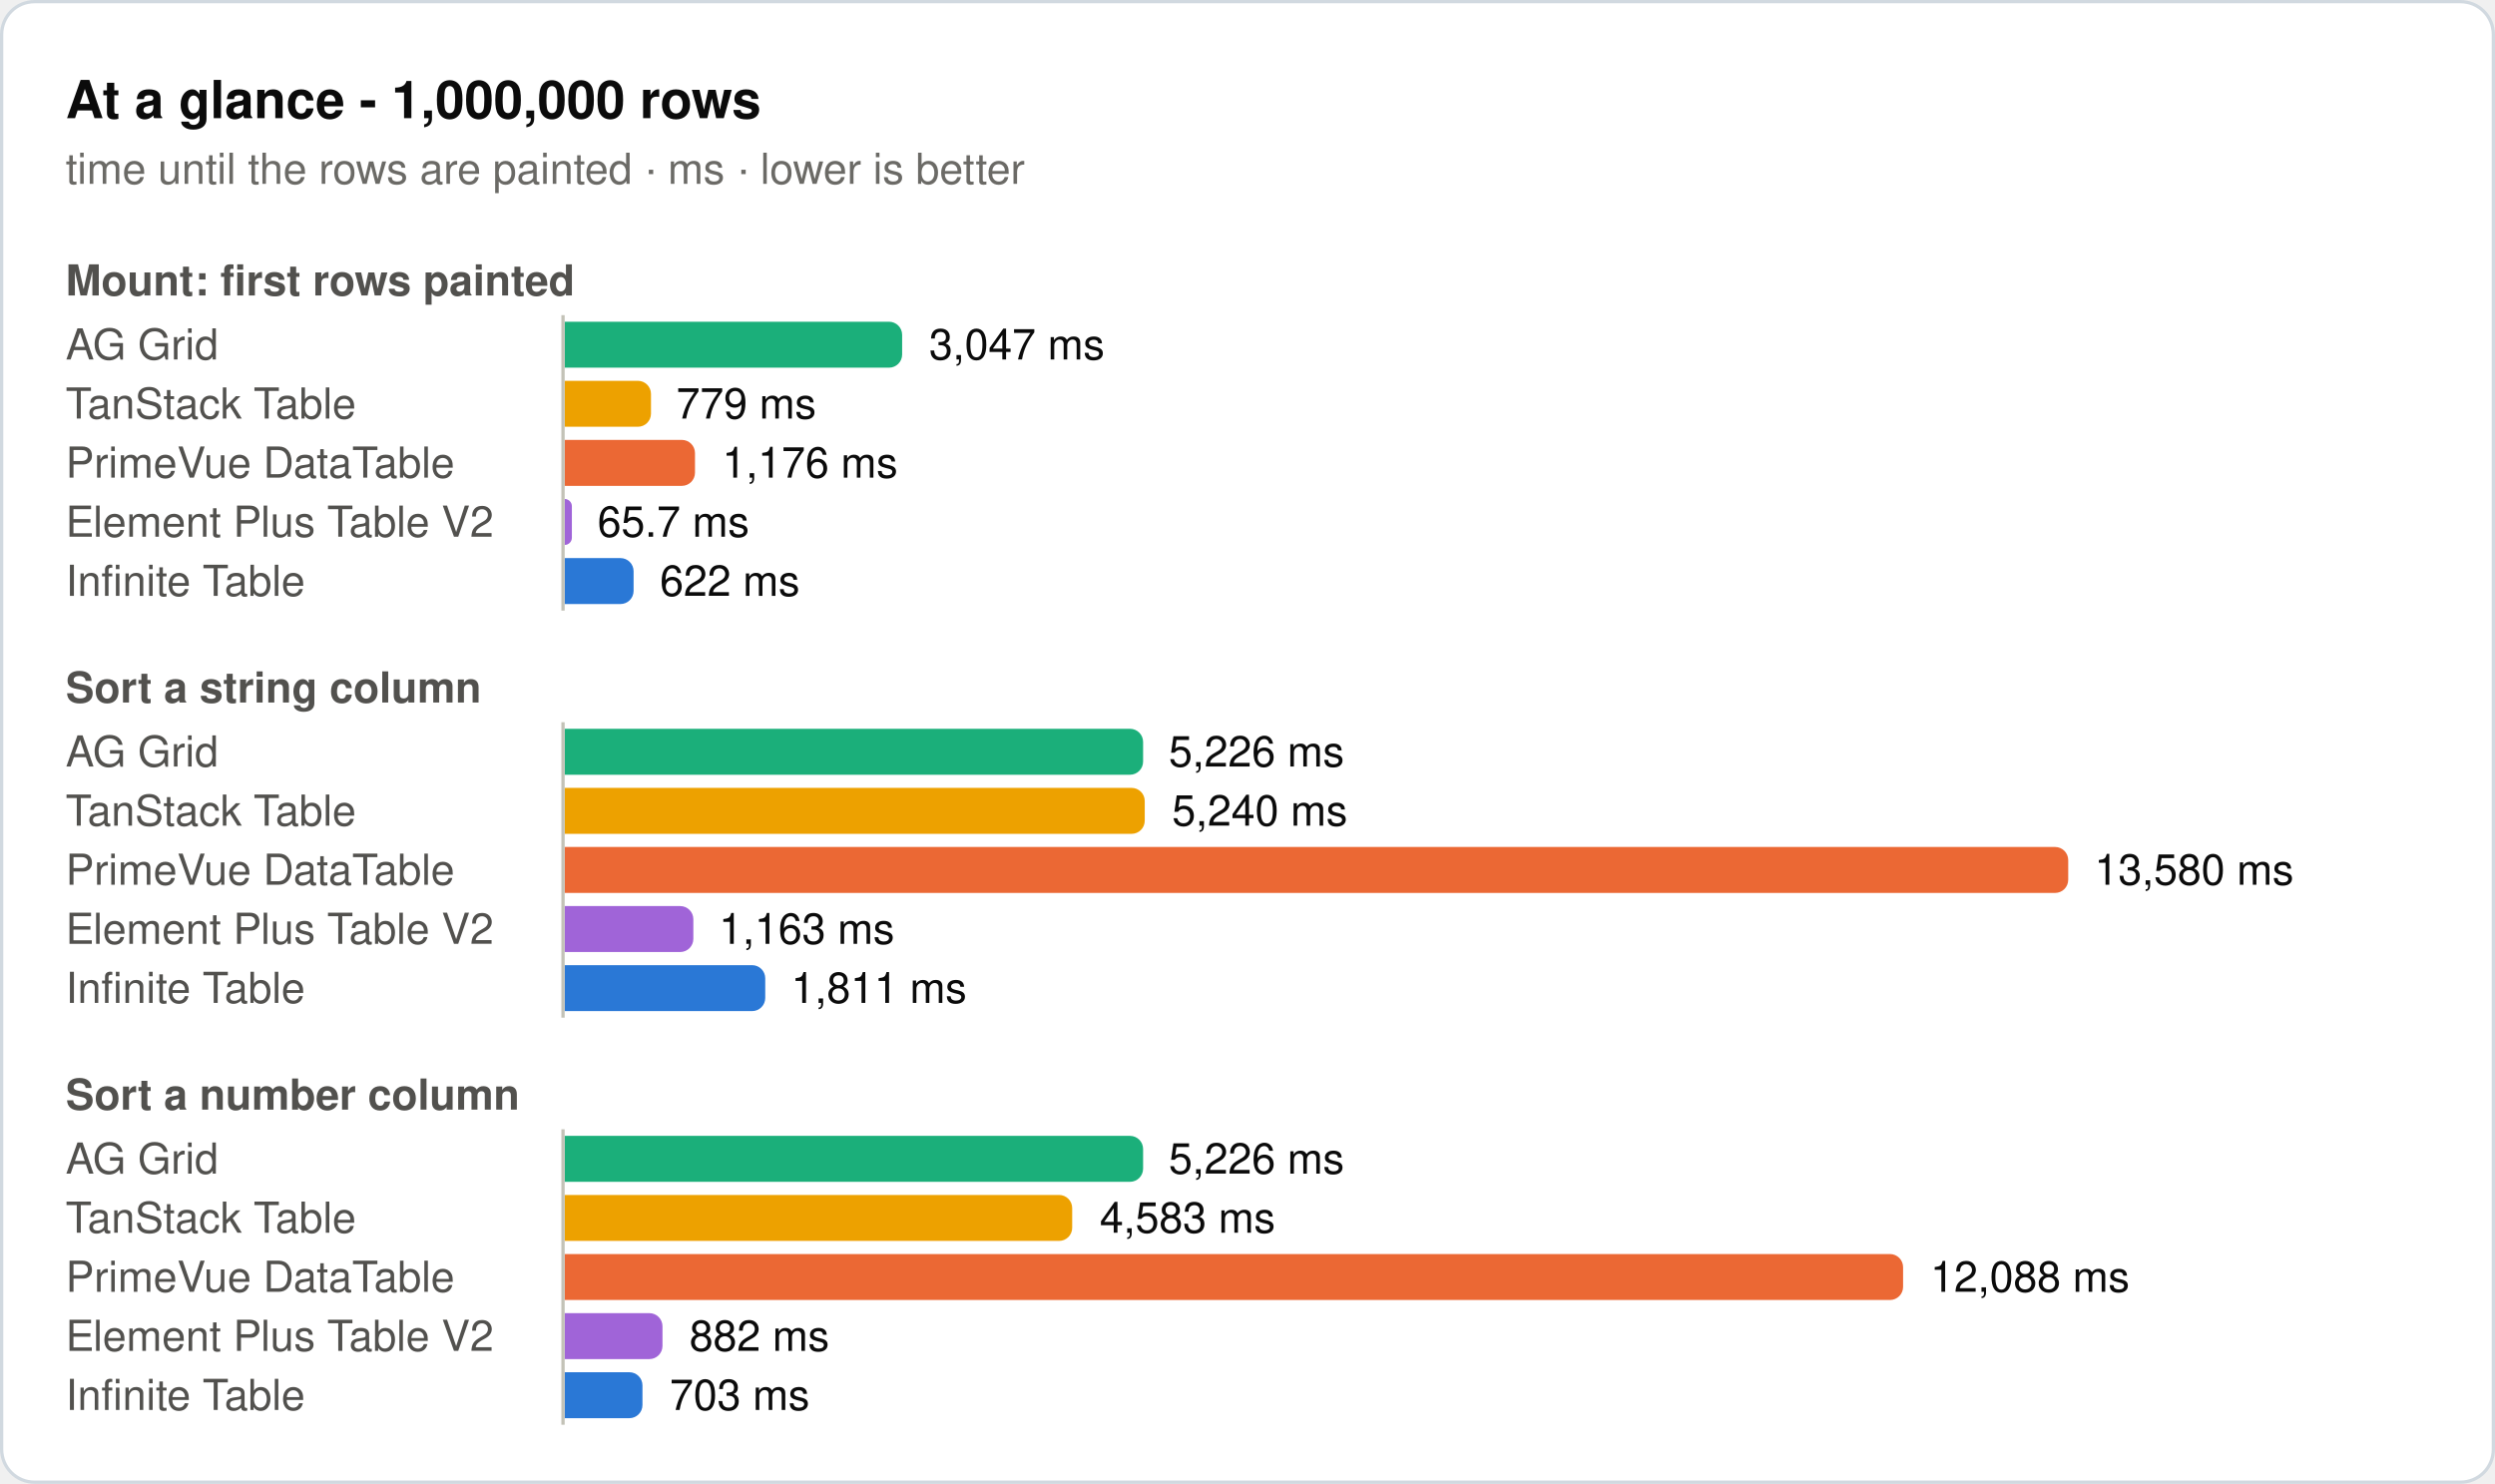
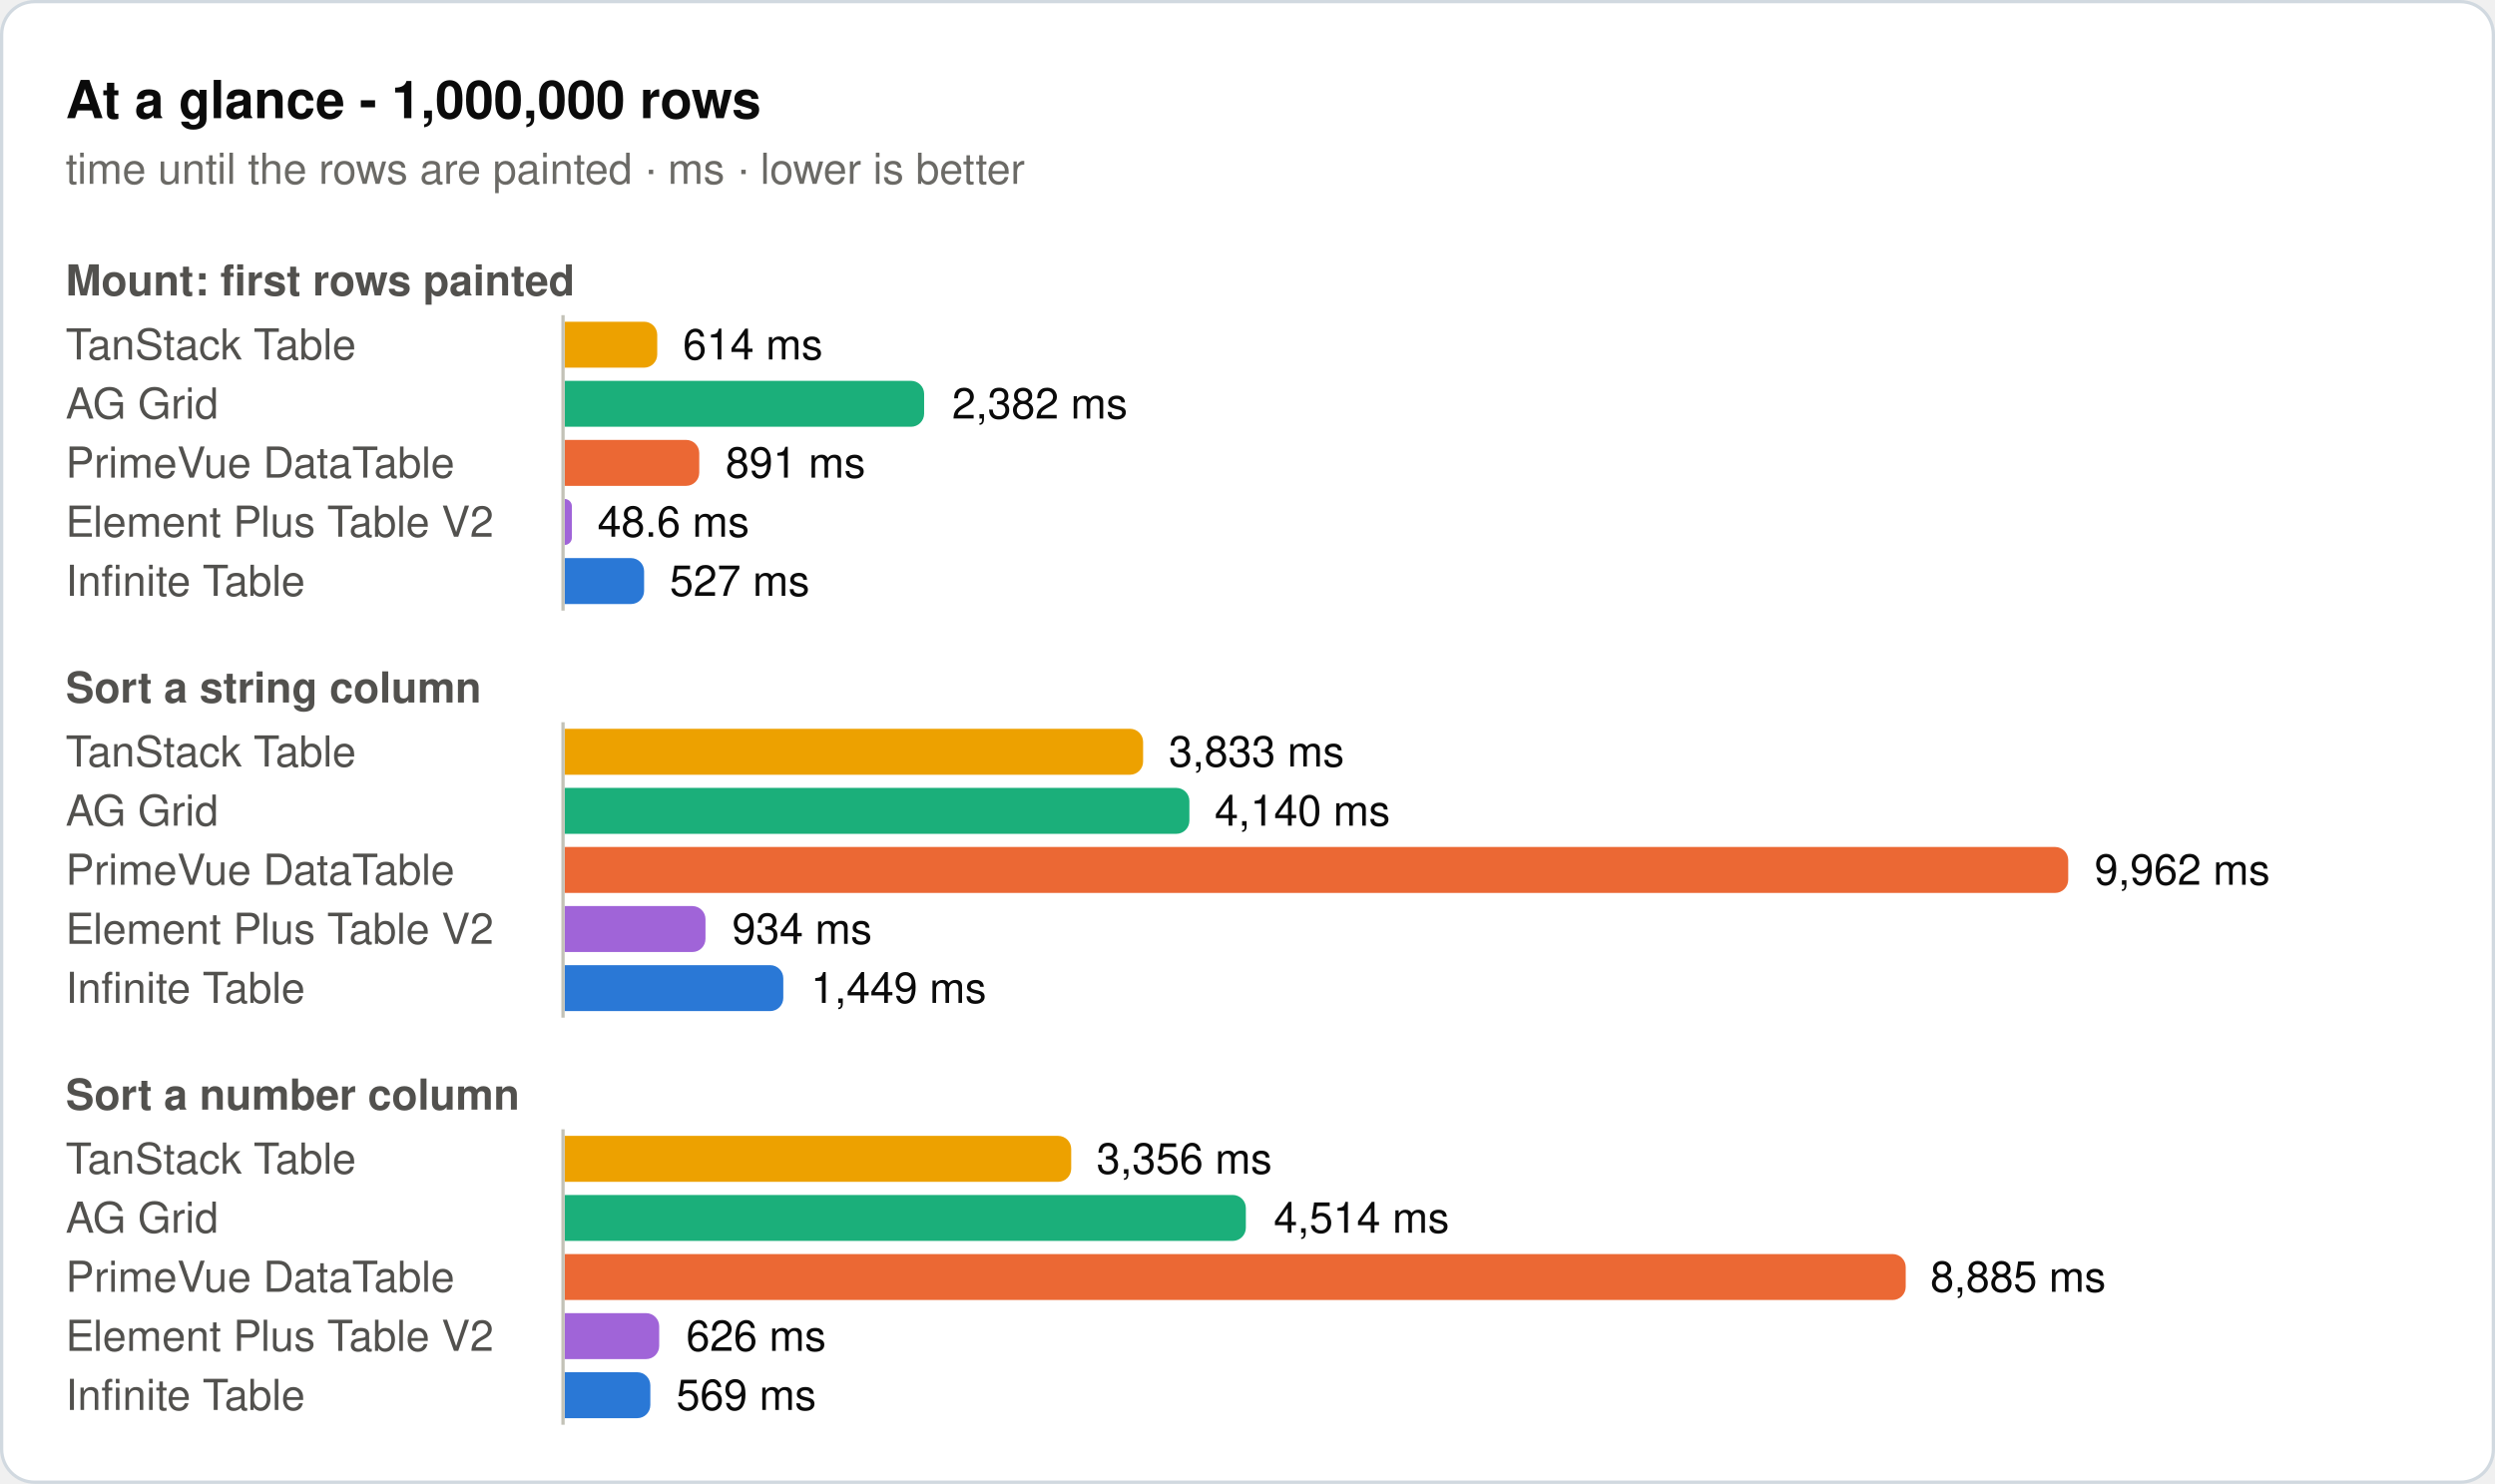
<svg xmlns="http://www.w3.org/2000/svg" width="760" height="452" viewBox="0 0 760 452" role="img">
  <rect x="0.5" y="0.5" width="759" height="451" rx="10" fill="#ffffff" stroke="#d1d9e0" />
  <text x="20" y="36" font-family="system-ui, -apple-system, 'Segoe UI', Helvetica, Arial, sans-serif" font-size="16" font-weight="600" fill="#0b0b0b">At a glance - 1,000,000 rows</text>
  <text x="20" y="56" font-family="system-ui, -apple-system, 'Segoe UI', Helvetica, Arial, sans-serif" font-size="13" fill="#6b6a66">time until the rows are painted · ms · lower is better</text>
  <text x="20" y="90" font-family="system-ui, -apple-system, 'Segoe UI', Helvetica, Arial, sans-serif" font-size="13" font-weight="600" fill="#52514e">Mount: first rows painted</text>
-   <text x="20" y="109.5" font-family="system-ui, -apple-system, 'Segoe UI', Helvetica, Arial, sans-serif" font-size="13" fill="#52514e">AG Grid</text>
-   <path d="M172,98H270.8a4,4 0 0 1 4,4V108a4,4 0 0 1 -4,4H172Z" fill="#1baf7a" />
-   <text x="283" y="109.5" font-family="system-ui, -apple-system, 'Segoe UI', Helvetica, Arial, sans-serif" font-size="13" fill="#0b0b0b">3,047 ms</text>
-   <text x="20" y="127.5" font-family="system-ui, -apple-system, 'Segoe UI', Helvetica, Arial, sans-serif" font-size="13" fill="#52514e">TanStack Table</text>
-   <path d="M172,116H194.3a4,4 0 0 1 4,4V126a4,4 0 0 1 -4,4H172Z" fill="#eda100" />
-   <text x="206" y="127.5" font-family="system-ui, -apple-system, 'Segoe UI', Helvetica, Arial, sans-serif" font-size="13" fill="#0b0b0b">779 ms</text>
+   <text x="20" y="109.5" font-family="system-ui, -apple-system, 'Segoe UI', Helvetica, Arial, sans-serif" font-size="13" fill="#52514e">TanStack Table</text>
+   <path d="M172,98H196.2a4,4 0 0 1 4,4V108a4,4 0 0 1 -4,4H172Z" fill="#eda100" />
+   <text x="208" y="109.5" font-family="system-ui, -apple-system, 'Segoe UI', Helvetica, Arial, sans-serif" font-size="13" fill="#0b0b0b">614 ms</text>
+   <text x="20" y="127.5" font-family="system-ui, -apple-system, 'Segoe UI', Helvetica, Arial, sans-serif" font-size="13" fill="#52514e">AG Grid</text>
+   <path d="M172,116H277.5a4,4 0 0 1 4,4V126a4,4 0 0 1 -4,4H172Z" fill="#1baf7a" />
+   <text x="290" y="127.5" font-family="system-ui, -apple-system, 'Segoe UI', Helvetica, Arial, sans-serif" font-size="13" fill="#0b0b0b">2,382 ms</text>
  <text x="20" y="145.5" font-family="system-ui, -apple-system, 'Segoe UI', Helvetica, Arial, sans-serif" font-size="13" fill="#52514e">PrimeVue DataTable</text>
-   <path d="M172,134H207.7a4,4 0 0 1 4,4V144a4,4 0 0 1 -4,4H172Z" fill="#eb6834" />
-   <text x="220" y="145.5" font-family="system-ui, -apple-system, 'Segoe UI', Helvetica, Arial, sans-serif" font-size="13" fill="#0b0b0b">1,176 ms</text>
+   <path d="M172,134H209a4,4 0 0 1 4,4V144a4,4 0 0 1 -4,4H172Z" fill="#eb6834" />
+   <text x="221" y="145.5" font-family="system-ui, -apple-system, 'Segoe UI', Helvetica, Arial, sans-serif" font-size="13" fill="#0b0b0b">891 ms</text>
  <text x="20" y="163.5" font-family="system-ui, -apple-system, 'Segoe UI', Helvetica, Arial, sans-serif" font-size="13" fill="#52514e">Element Plus Table V2</text>
  <path d="M172,152H172a2.2,2.2 0 0 1 2.2,2.2V163.8a2.2,2.2 0 0 1 -2.2,2.2H172Z" fill="#a064d8" />
-   <text x="182" y="163.5" font-family="system-ui, -apple-system, 'Segoe UI', Helvetica, Arial, sans-serif" font-size="13" fill="#0b0b0b">65.7 ms</text>
+   <text x="182" y="163.5" font-family="system-ui, -apple-system, 'Segoe UI', Helvetica, Arial, sans-serif" font-size="13" fill="#0b0b0b">48.6 ms</text>
  <text x="20" y="181.5" font-family="system-ui, -apple-system, 'Segoe UI', Helvetica, Arial, sans-serif" font-size="13" fill="#52514e">Infinite Table</text>
-   <path d="M172,170H189a4,4 0 0 1 4,4V180a4,4 0 0 1 -4,4H172Z" fill="#2a78d6" />
-   <text x="201" y="181.5" font-family="system-ui, -apple-system, 'Segoe UI', Helvetica, Arial, sans-serif" font-size="13" fill="#0b0b0b">622 ms</text>
+   <path d="M172,170H192.2a4,4 0 0 1 4,4V180a4,4 0 0 1 -4,4H172Z" fill="#2a78d6" />
+   <text x="204" y="181.5" font-family="system-ui, -apple-system, 'Segoe UI', Helvetica, Arial, sans-serif" font-size="13" fill="#0b0b0b">527 ms</text>
  <line x1="171.5" y1="96" x2="171.5" y2="186" stroke="#c3c2b7" stroke-width="1" />
  <text x="20" y="214" font-family="system-ui, -apple-system, 'Segoe UI', Helvetica, Arial, sans-serif" font-size="13" font-weight="600" fill="#52514e">Sort a string column</text>
-   <text x="20" y="233.5" font-family="system-ui, -apple-system, 'Segoe UI', Helvetica, Arial, sans-serif" font-size="13" fill="#52514e">AG Grid</text>
-   <path d="M172,222H344.2a4,4 0 0 1 4,4V232a4,4 0 0 1 -4,4H172Z" fill="#1baf7a" />
-   <text x="356" y="233.5" font-family="system-ui, -apple-system, 'Segoe UI', Helvetica, Arial, sans-serif" font-size="13" fill="#0b0b0b">5,226 ms</text>
-   <text x="20" y="251.5" font-family="system-ui, -apple-system, 'Segoe UI', Helvetica, Arial, sans-serif" font-size="13" fill="#52514e">TanStack Table</text>
-   <path d="M172,240H344.7a4,4 0 0 1 4,4V250a4,4 0 0 1 -4,4H172Z" fill="#eda100" />
-   <text x="357" y="251.5" font-family="system-ui, -apple-system, 'Segoe UI', Helvetica, Arial, sans-serif" font-size="13" fill="#0b0b0b">5,240 ms</text>
+   <text x="20" y="233.5" font-family="system-ui, -apple-system, 'Segoe UI', Helvetica, Arial, sans-serif" font-size="13" fill="#52514e">TanStack Table</text>
+   <path d="M172,222H344.2a4,4 0 0 1 4,4V232a4,4 0 0 1 -4,4H172Z" fill="#eda100" />
+   <text x="356" y="233.5" font-family="system-ui, -apple-system, 'Segoe UI', Helvetica, Arial, sans-serif" font-size="13" fill="#0b0b0b">3,833 ms</text>
+   <text x="20" y="251.5" font-family="system-ui, -apple-system, 'Segoe UI', Helvetica, Arial, sans-serif" font-size="13" fill="#52514e">AG Grid</text>
+   <path d="M172,240H358.3a4,4 0 0 1 4,4V250a4,4 0 0 1 -4,4H172Z" fill="#1baf7a" />
+   <text x="370" y="251.5" font-family="system-ui, -apple-system, 'Segoe UI', Helvetica, Arial, sans-serif" font-size="13" fill="#0b0b0b">4,140 ms</text>
  <text x="20" y="269.5" font-family="system-ui, -apple-system, 'Segoe UI', Helvetica, Arial, sans-serif" font-size="13" fill="#52514e">PrimeVue DataTable</text>
  <path d="M172,258H626a4,4 0 0 1 4,4V268a4,4 0 0 1 -4,4H172Z" fill="#eb6834" />
-   <text x="638" y="269.5" font-family="system-ui, -apple-system, 'Segoe UI', Helvetica, Arial, sans-serif" font-size="13" fill="#0b0b0b">13,580 ms</text>
+   <text x="638" y="269.5" font-family="system-ui, -apple-system, 'Segoe UI', Helvetica, Arial, sans-serif" font-size="13" fill="#0b0b0b">9,962 ms</text>
  <text x="20" y="287.5" font-family="system-ui, -apple-system, 'Segoe UI', Helvetica, Arial, sans-serif" font-size="13" fill="#52514e">Element Plus Table V2</text>
-   <path d="M172,276H207.2a4,4 0 0 1 4,4V286a4,4 0 0 1 -4,4H172Z" fill="#a064d8" />
-   <text x="219" y="287.5" font-family="system-ui, -apple-system, 'Segoe UI', Helvetica, Arial, sans-serif" font-size="13" fill="#0b0b0b">1,163 ms</text>
+   <path d="M172,276H210.9a4,4 0 0 1 4,4V286a4,4 0 0 1 -4,4H172Z" fill="#a064d8" />
+   <text x="223" y="287.5" font-family="system-ui, -apple-system, 'Segoe UI', Helvetica, Arial, sans-serif" font-size="13" fill="#0b0b0b">934 ms</text>
  <text x="20" y="305.5" font-family="system-ui, -apple-system, 'Segoe UI', Helvetica, Arial, sans-serif" font-size="13" fill="#52514e">Infinite Table</text>
-   <path d="M172,294H229.1a4,4 0 0 1 4,4V304a4,4 0 0 1 -4,4H172Z" fill="#2a78d6" />
-   <text x="241" y="305.5" font-family="system-ui, -apple-system, 'Segoe UI', Helvetica, Arial, sans-serif" font-size="13" fill="#0b0b0b">1,811 ms</text>
+   <path d="M172,294H234.6a4,4 0 0 1 4,4V304a4,4 0 0 1 -4,4H172Z" fill="#2a78d6" />
+   <text x="247" y="305.5" font-family="system-ui, -apple-system, 'Segoe UI', Helvetica, Arial, sans-serif" font-size="13" fill="#0b0b0b">1,449 ms</text>
  <line x1="171.5" y1="220" x2="171.5" y2="310" stroke="#c3c2b7" stroke-width="1" />
  <text x="20" y="338" font-family="system-ui, -apple-system, 'Segoe UI', Helvetica, Arial, sans-serif" font-size="13" font-weight="600" fill="#52514e">Sort a number column</text>
-   <text x="20" y="357.5" font-family="system-ui, -apple-system, 'Segoe UI', Helvetica, Arial, sans-serif" font-size="13" fill="#52514e">AG Grid</text>
-   <path d="M172,346H344.2a4,4 0 0 1 4,4V356a4,4 0 0 1 -4,4H172Z" fill="#1baf7a" />
-   <text x="356" y="357.5" font-family="system-ui, -apple-system, 'Segoe UI', Helvetica, Arial, sans-serif" font-size="13" fill="#0b0b0b">5,226 ms</text>
-   <text x="20" y="375.5" font-family="system-ui, -apple-system, 'Segoe UI', Helvetica, Arial, sans-serif" font-size="13" fill="#52514e">TanStack Table</text>
-   <path d="M172,364H322.6a4,4 0 0 1 4,4V374a4,4 0 0 1 -4,4H172Z" fill="#eda100" />
-   <text x="335" y="375.5" font-family="system-ui, -apple-system, 'Segoe UI', Helvetica, Arial, sans-serif" font-size="13" fill="#0b0b0b">4,583 ms</text>
+   <text x="20" y="357.5" font-family="system-ui, -apple-system, 'Segoe UI', Helvetica, Arial, sans-serif" font-size="13" fill="#52514e">TanStack Table</text>
+   <path d="M172,346H322.3a4,4 0 0 1 4,4V356a4,4 0 0 1 -4,4H172Z" fill="#eda100" />
+   <text x="334" y="357.5" font-family="system-ui, -apple-system, 'Segoe UI', Helvetica, Arial, sans-serif" font-size="13" fill="#0b0b0b">3,356 ms</text>
+   <text x="20" y="375.5" font-family="system-ui, -apple-system, 'Segoe UI', Helvetica, Arial, sans-serif" font-size="13" fill="#52514e">AG Grid</text>
+   <path d="M172,364H375.5a4,4 0 0 1 4,4V374a4,4 0 0 1 -4,4H172Z" fill="#1baf7a" />
+   <text x="388" y="375.5" font-family="system-ui, -apple-system, 'Segoe UI', Helvetica, Arial, sans-serif" font-size="13" fill="#0b0b0b">4,514 ms</text>
  <text x="20" y="393.5" font-family="system-ui, -apple-system, 'Segoe UI', Helvetica, Arial, sans-serif" font-size="13" fill="#52514e">PrimeVue DataTable</text>
-   <path d="M172,382H575.7a4,4 0 0 1 4,4V392a4,4 0 0 1 -4,4H172Z" fill="#eb6834" />
-   <text x="588" y="393.5" font-family="system-ui, -apple-system, 'Segoe UI', Helvetica, Arial, sans-serif" font-size="13" fill="#0b0b0b">12,088 ms</text>
+   <path d="M172,382H576.5a4,4 0 0 1 4,4V392a4,4 0 0 1 -4,4H172Z" fill="#eb6834" />
+   <text x="588" y="393.5" font-family="system-ui, -apple-system, 'Segoe UI', Helvetica, Arial, sans-serif" font-size="13" fill="#0b0b0b">8,885 ms</text>
  <text x="20" y="411.5" font-family="system-ui, -apple-system, 'Segoe UI', Helvetica, Arial, sans-serif" font-size="13" fill="#52514e">Element Plus Table V2</text>
-   <path d="M172,400H197.8a4,4 0 0 1 4,4V410a4,4 0 0 1 -4,4H172Z" fill="#a064d8" />
-   <text x="210" y="411.5" font-family="system-ui, -apple-system, 'Segoe UI', Helvetica, Arial, sans-serif" font-size="13" fill="#0b0b0b">882 ms</text>
+   <path d="M172,400H196.8a4,4 0 0 1 4,4V410a4,4 0 0 1 -4,4H172Z" fill="#a064d8" />
+   <text x="209" y="411.5" font-family="system-ui, -apple-system, 'Segoe UI', Helvetica, Arial, sans-serif" font-size="13" fill="#0b0b0b">626 ms</text>
  <text x="20" y="429.5" font-family="system-ui, -apple-system, 'Segoe UI', Helvetica, Arial, sans-serif" font-size="13" fill="#52514e">Infinite Table</text>
-   <path d="M172,418H191.7a4,4 0 0 1 4,4V428a4,4 0 0 1 -4,4H172Z" fill="#2a78d6" />
-   <text x="204" y="429.5" font-family="system-ui, -apple-system, 'Segoe UI', Helvetica, Arial, sans-serif" font-size="13" fill="#0b0b0b">703 ms</text>
+   <path d="M172,418H194.1a4,4 0 0 1 4,4V428a4,4 0 0 1 -4,4H172Z" fill="#2a78d6" />
+   <text x="206" y="429.5" font-family="system-ui, -apple-system, 'Segoe UI', Helvetica, Arial, sans-serif" font-size="13" fill="#0b0b0b">569 ms</text>
  <line x1="171.5" y1="344" x2="171.5" y2="434" stroke="#c3c2b7" stroke-width="1" />
</svg>
